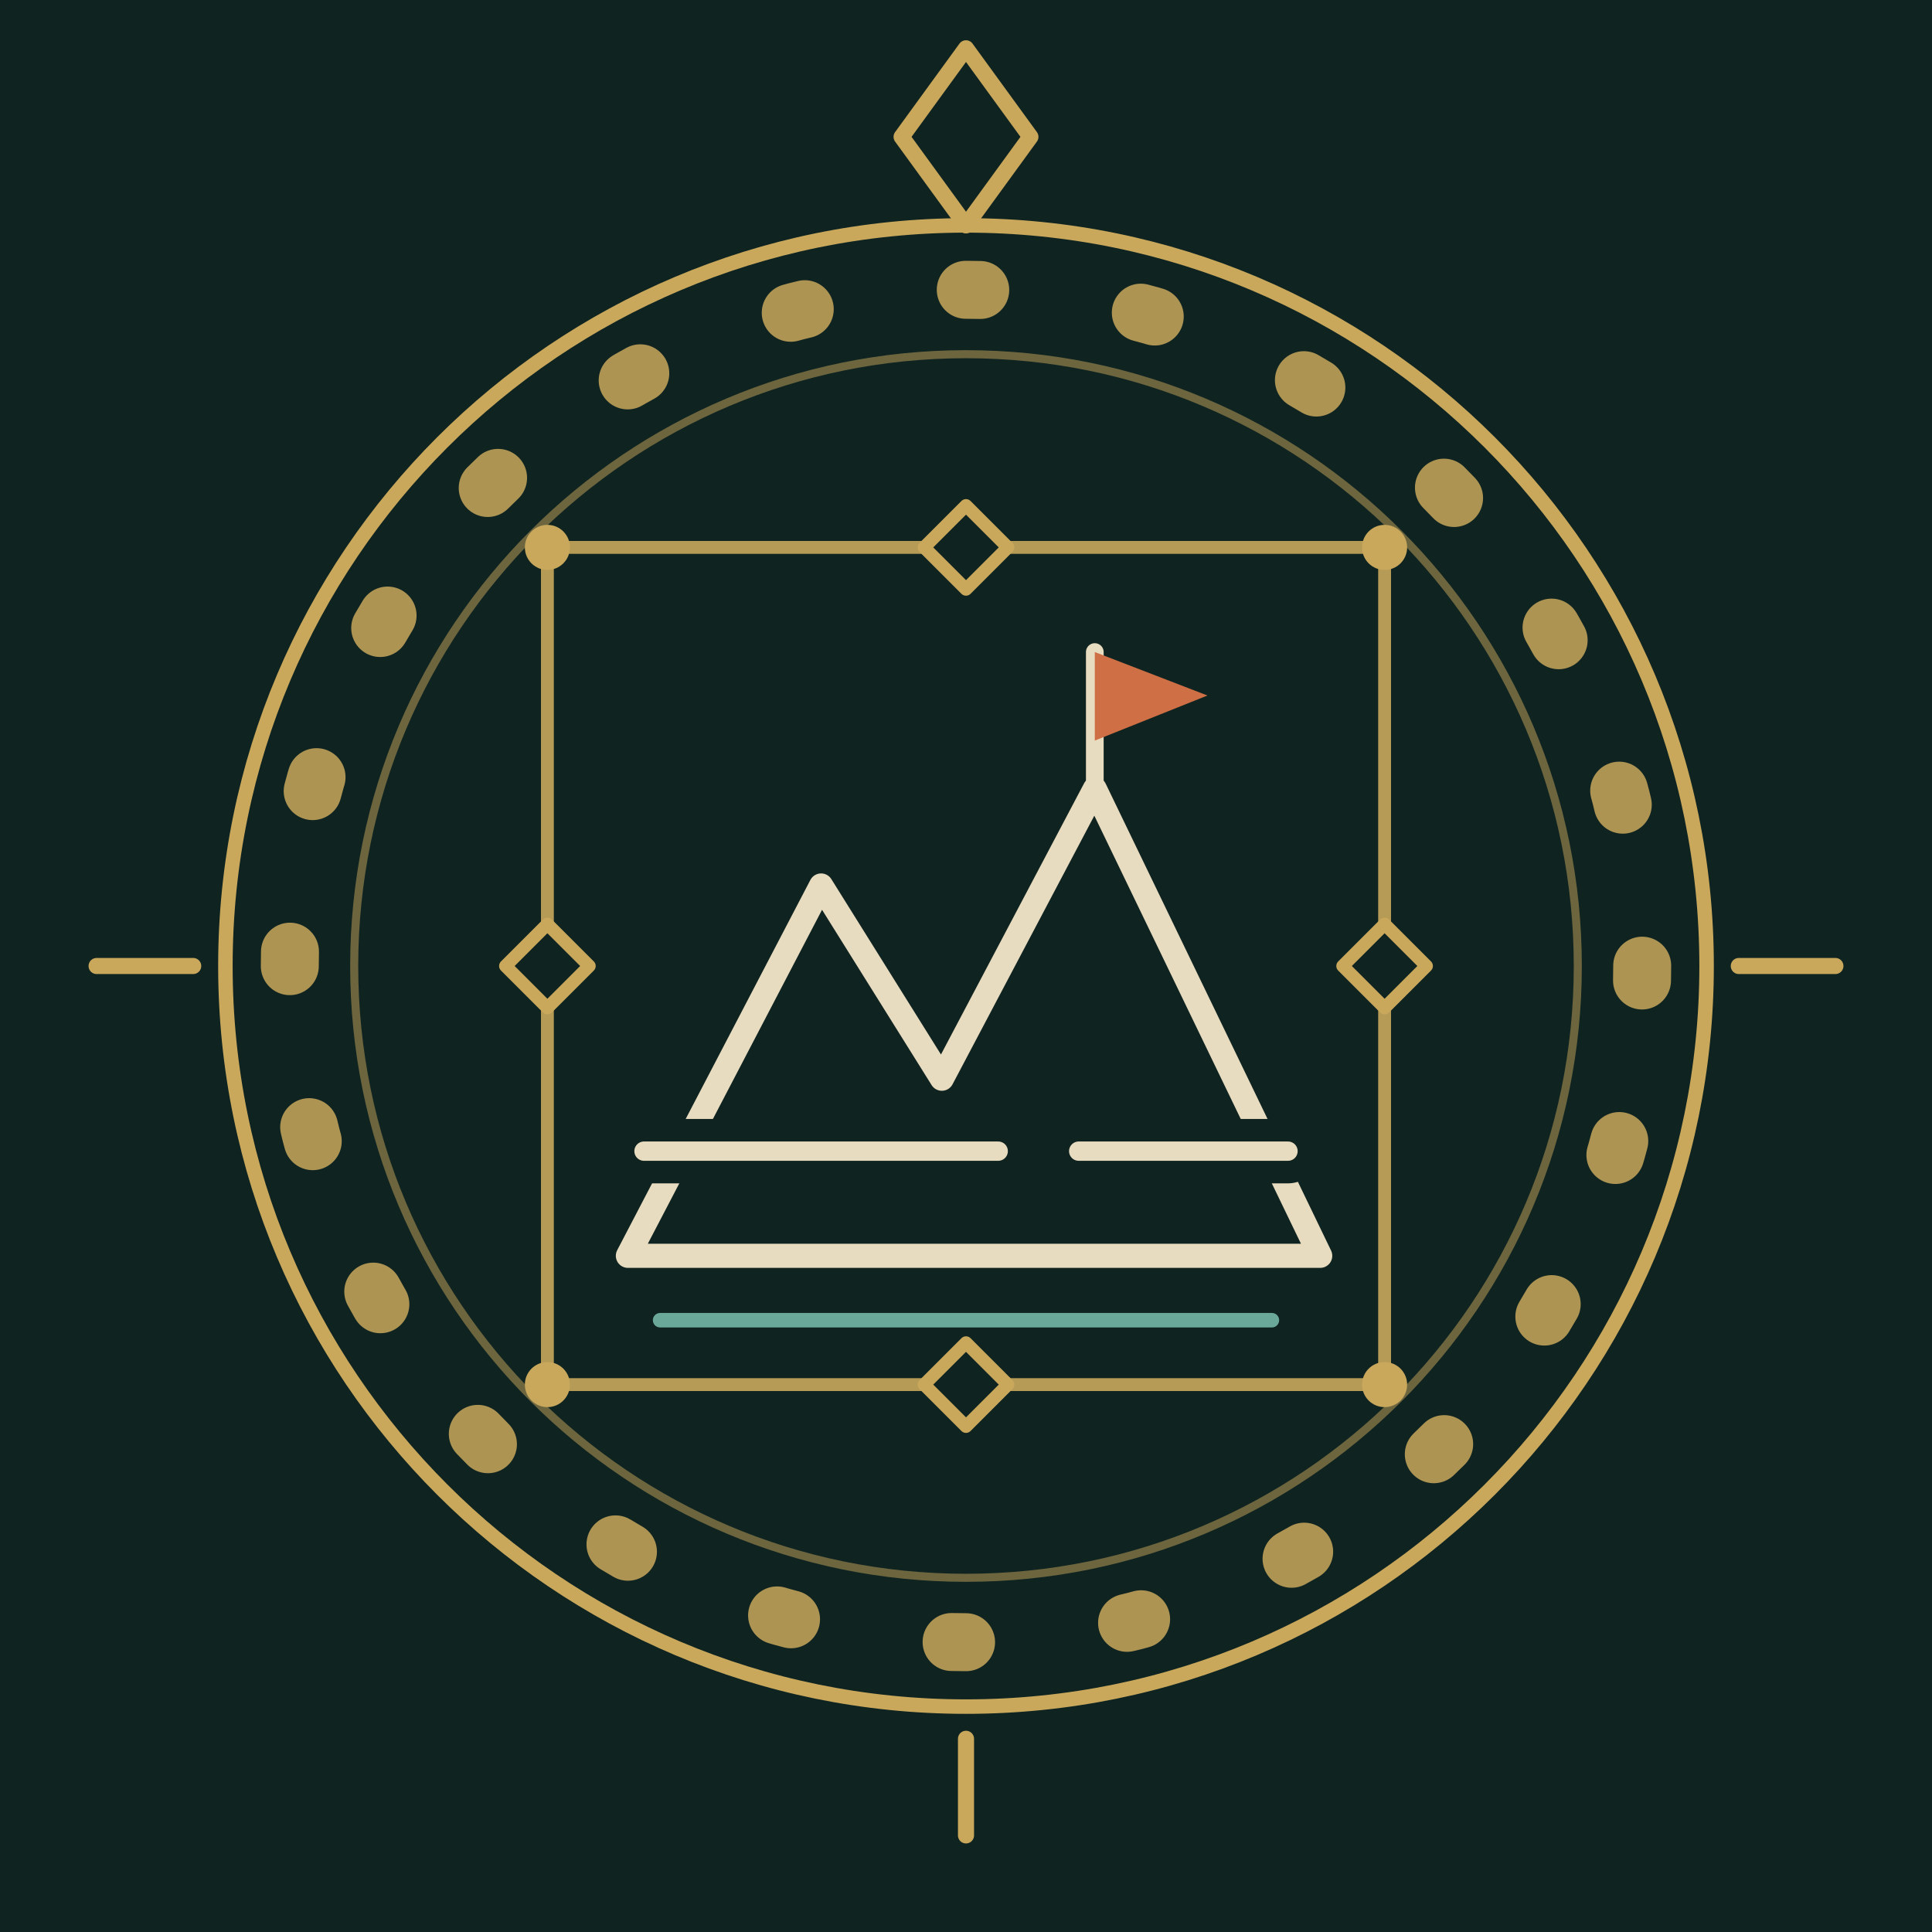
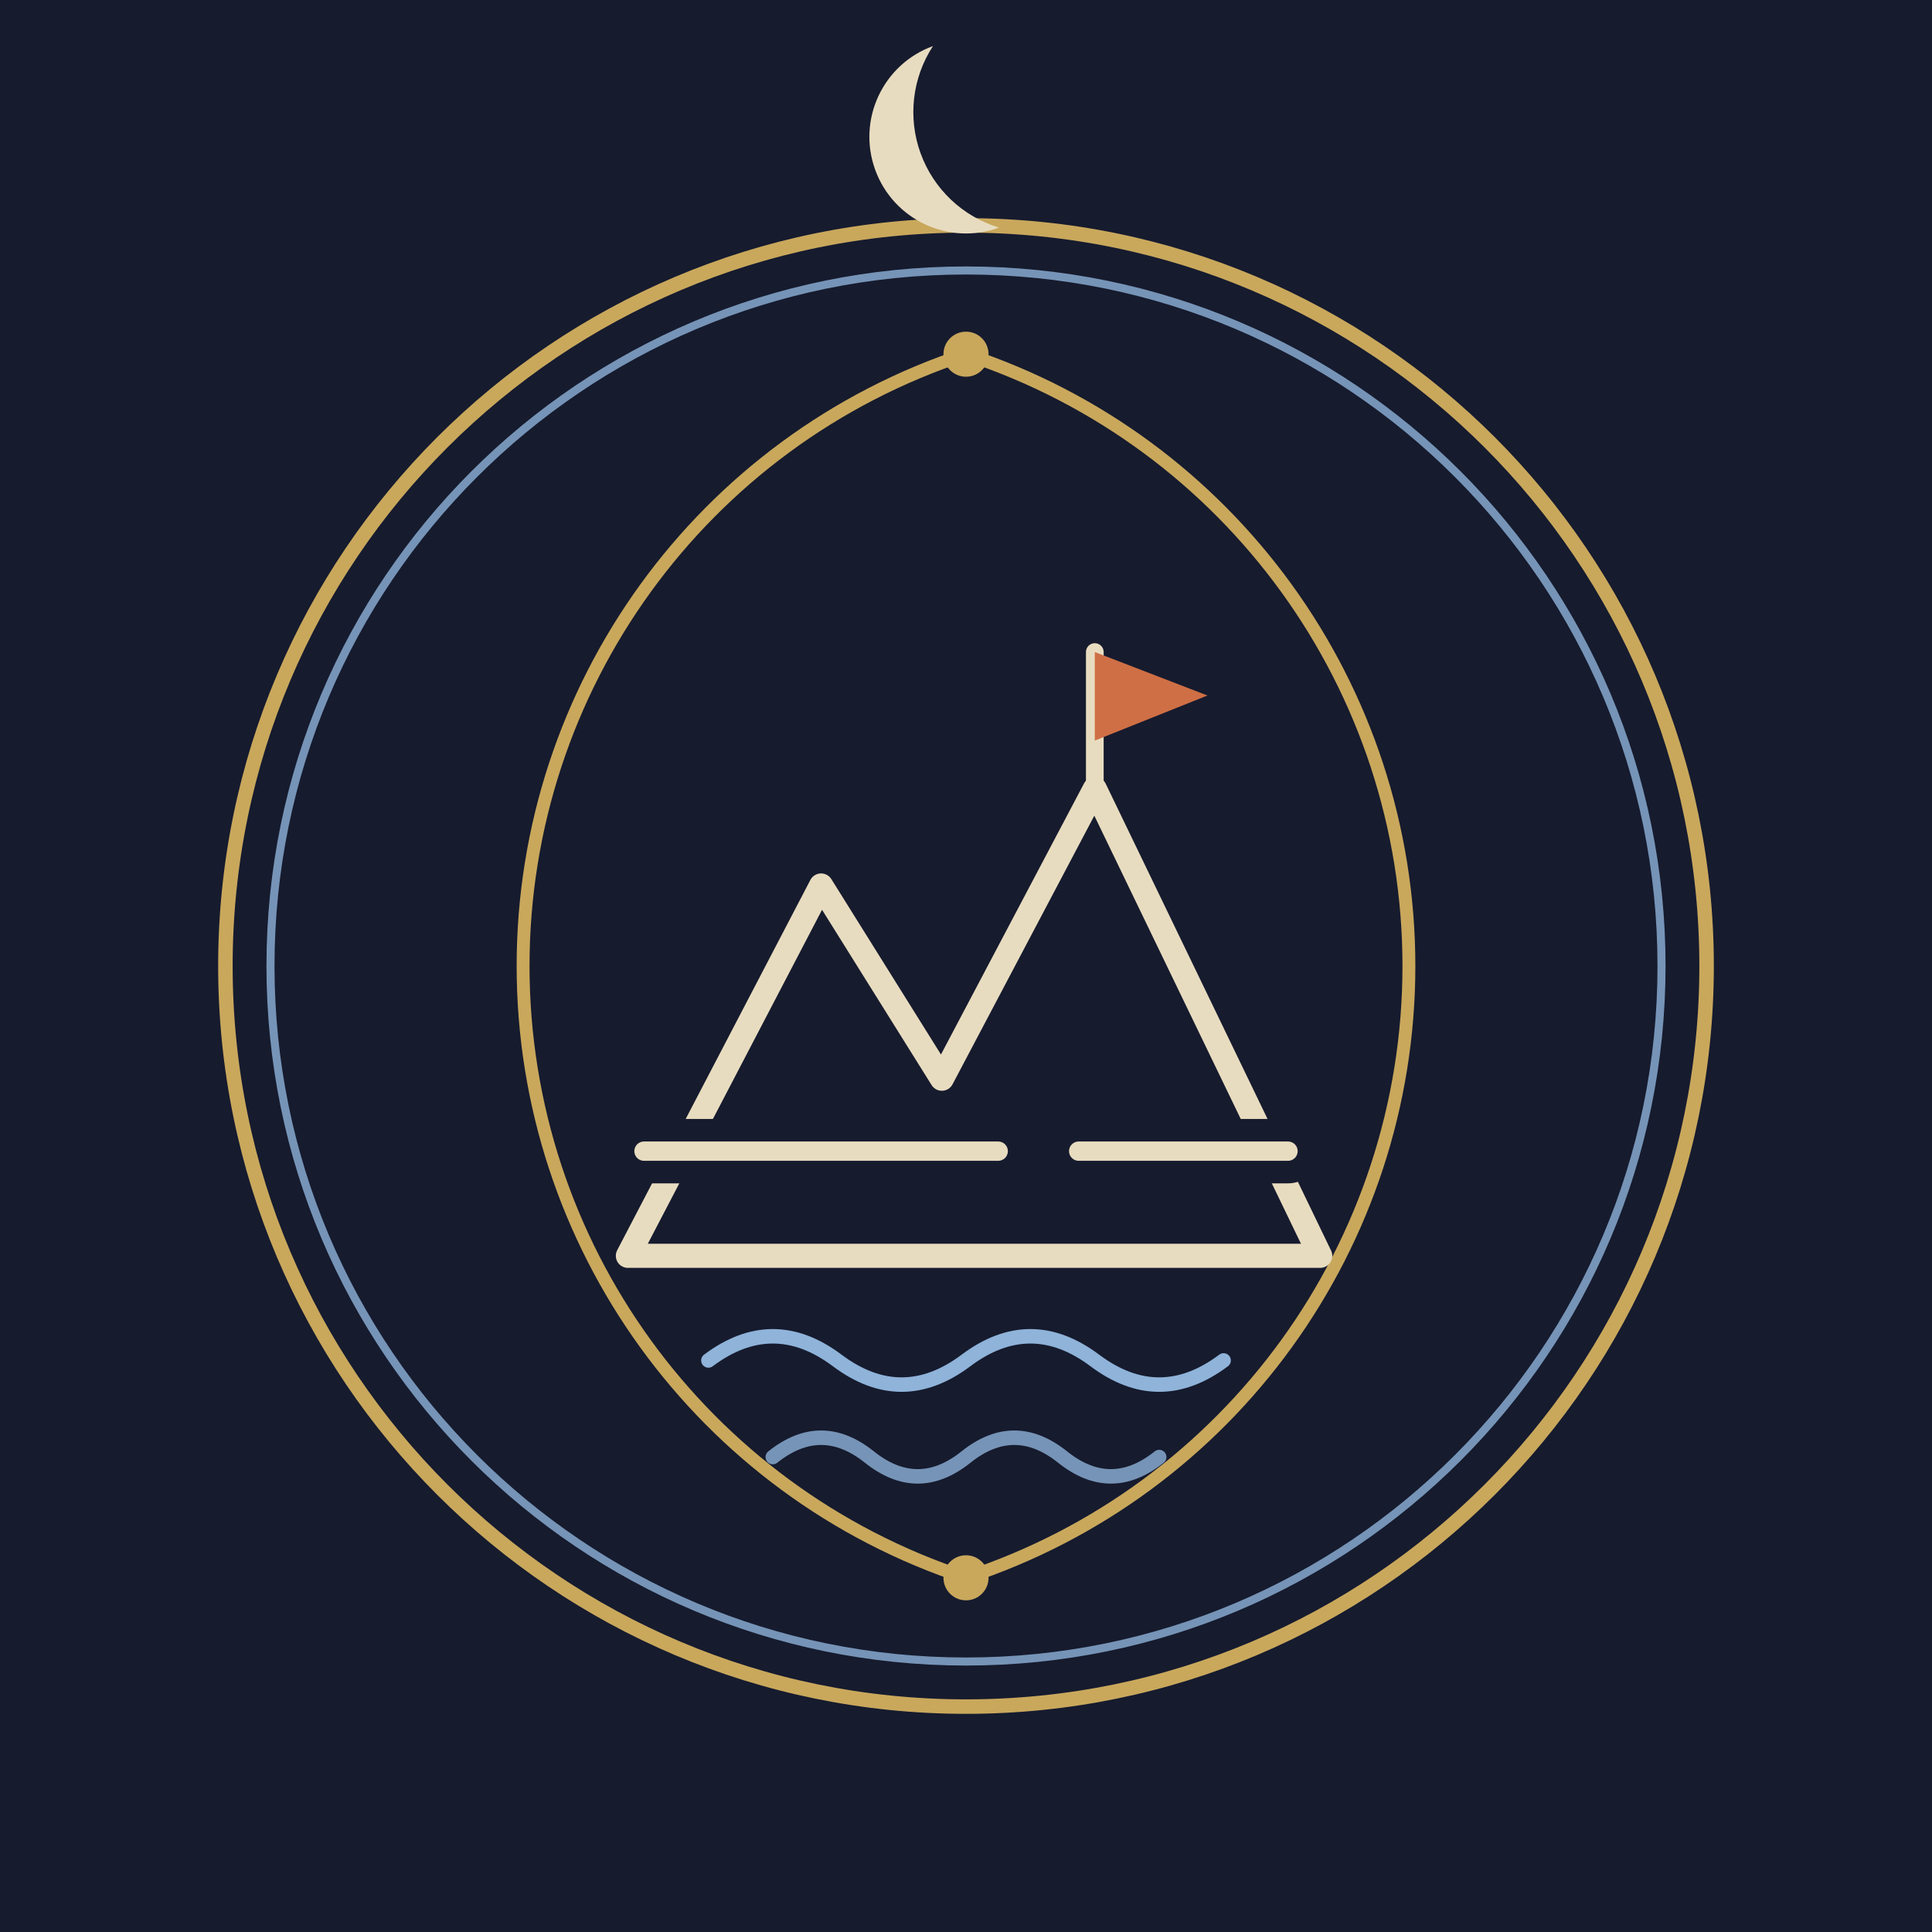
<svg xmlns="http://www.w3.org/2000/svg" width="1024" height="1024" viewBox="0 0 120 120">
-   <rect x="0" y="0" width="120" height="120" fill="#0f2321" />
-   <g fill="none" stroke="#c9a85c" stroke-linecap="round">
-     <circle cx="60" cy="60" r="46" stroke-width=".9" />
-     <circle cx="60" cy="60" r="42" stroke-width="3.6" stroke-dasharray=".9 10.096" opacity=".85" />
-     <circle cx="60" cy="60" r="38" stroke-width=".5" opacity=".5" />
-     <g stroke-width="1">
-       <path d="M108 60 H114" />
-       <path d="M12 60 H6" />
-       <path d="M60 108 V114" />
-     </g>
-     <rect x="34" y="34" width="52" height="52" stroke-width=".8" stroke-linejoin="round" opacity=".9" />
+   <rect x="0" y="0" width="120" height="120" fill="#161b2e" />
+   <g fill="none" stroke-linecap="round">
+     <circle cx="60" cy="60" r="46" stroke="#c9a85c" stroke-width=".9" />
+     <circle cx="60" cy="60" r="43.2" stroke="#8fb3d9" stroke-width=".5" opacity=".8" />
  </g>
+   <path d="M60 22 A40 40 0 0 1 60 98 A40 40 0 0 1 60 22 Z" fill="none" stroke="#c9a85c" stroke-width=".8" stroke-linejoin="round" />
  <g fill="#c9a85c">
-     <circle cx="34" cy="34" r="1.4" />
-     <circle cx="86" cy="34" r="1.4" />
-     <circle cx="34" cy="86" r="1.4" />
-     <circle cx="86" cy="86" r="1.4" />
+     <circle cx="60" cy="22" r="1.4" />
+     <circle cx="60" cy="98" r="1.4" />
  </g>
-   <g fill="#0f2321" stroke="#c9a85c" stroke-width=".8" stroke-linejoin="round">
-     <path d="M60 31.4 L62.6 34 L60 36.6 L57.4 34 Z" />
-     <path d="M86 57.4 L88.6 60 L86 62.6 L83.4 60 Z" />
-     <path d="M60 83.4 L62.6 86 L60 88.6 L57.4 86 Z" />
-     <path d="M34 57.4 L36.6 60 L34 62.6 L31.4 60 Z" />
+   <g fill="none" stroke="#8fb3d9" stroke-width=".9" stroke-linecap="round">
+     <path d="M44 84.5 q4 -3 8 0 t8 0 t8 0 t8 0" />
+     <path d="M48 90.5 q3 -2.4 6 0 t6 0 t6 0 t6 0" opacity=".8" />
  </g>
  <g id="marker">
-     <path d="M60 3 L64 8.5 L60 14 L56 8.5 Z" fill="#0f2321" stroke="#c9a85c" stroke-width="1" stroke-linejoin="round" />
+     <path d="M60 2.5 A6 6 0 1 0 60 14.5 A7.5 7.5 0 0 1 60 2.5 Z" fill="#e8dcc0" transform="rotate(-20 60 8.5)" />
  </g>
-   <path d="M41 82 H79" fill="none" stroke="#6aa89a" stroke-width=".9" stroke-linecap="round" />
  <g fill="none" stroke="#e8dcc0" stroke-width="1.5" stroke-linecap="round" stroke-linejoin="round">
-     <path d="M39 78 L51 55 L58.5 67 L68 49 L82 78 Z" fill="#0f2321" />
+     <path d="M39 78 L51 55 L58.5 67 L68 49 L82 78 Z" fill="#161b2e" />
    <path d="M68 49 V40.5" stroke-width="1.1" />
    <g stroke-width="1.2">
-       <path d="M40 71.5 H62 M67 71.5 H80" stroke="#0f2321" stroke-width="4" />
+       <path d="M40 71.5 H62 M67 71.5 H80" stroke="#161b2e" stroke-width="4" />
      <path d="M40 71.5 H62 M67 71.5 H80" />
    </g>
  </g>
  <path d="M68 40.5 L75 43.2 L68 46 Z" fill="#cf6f45" />
</svg>
